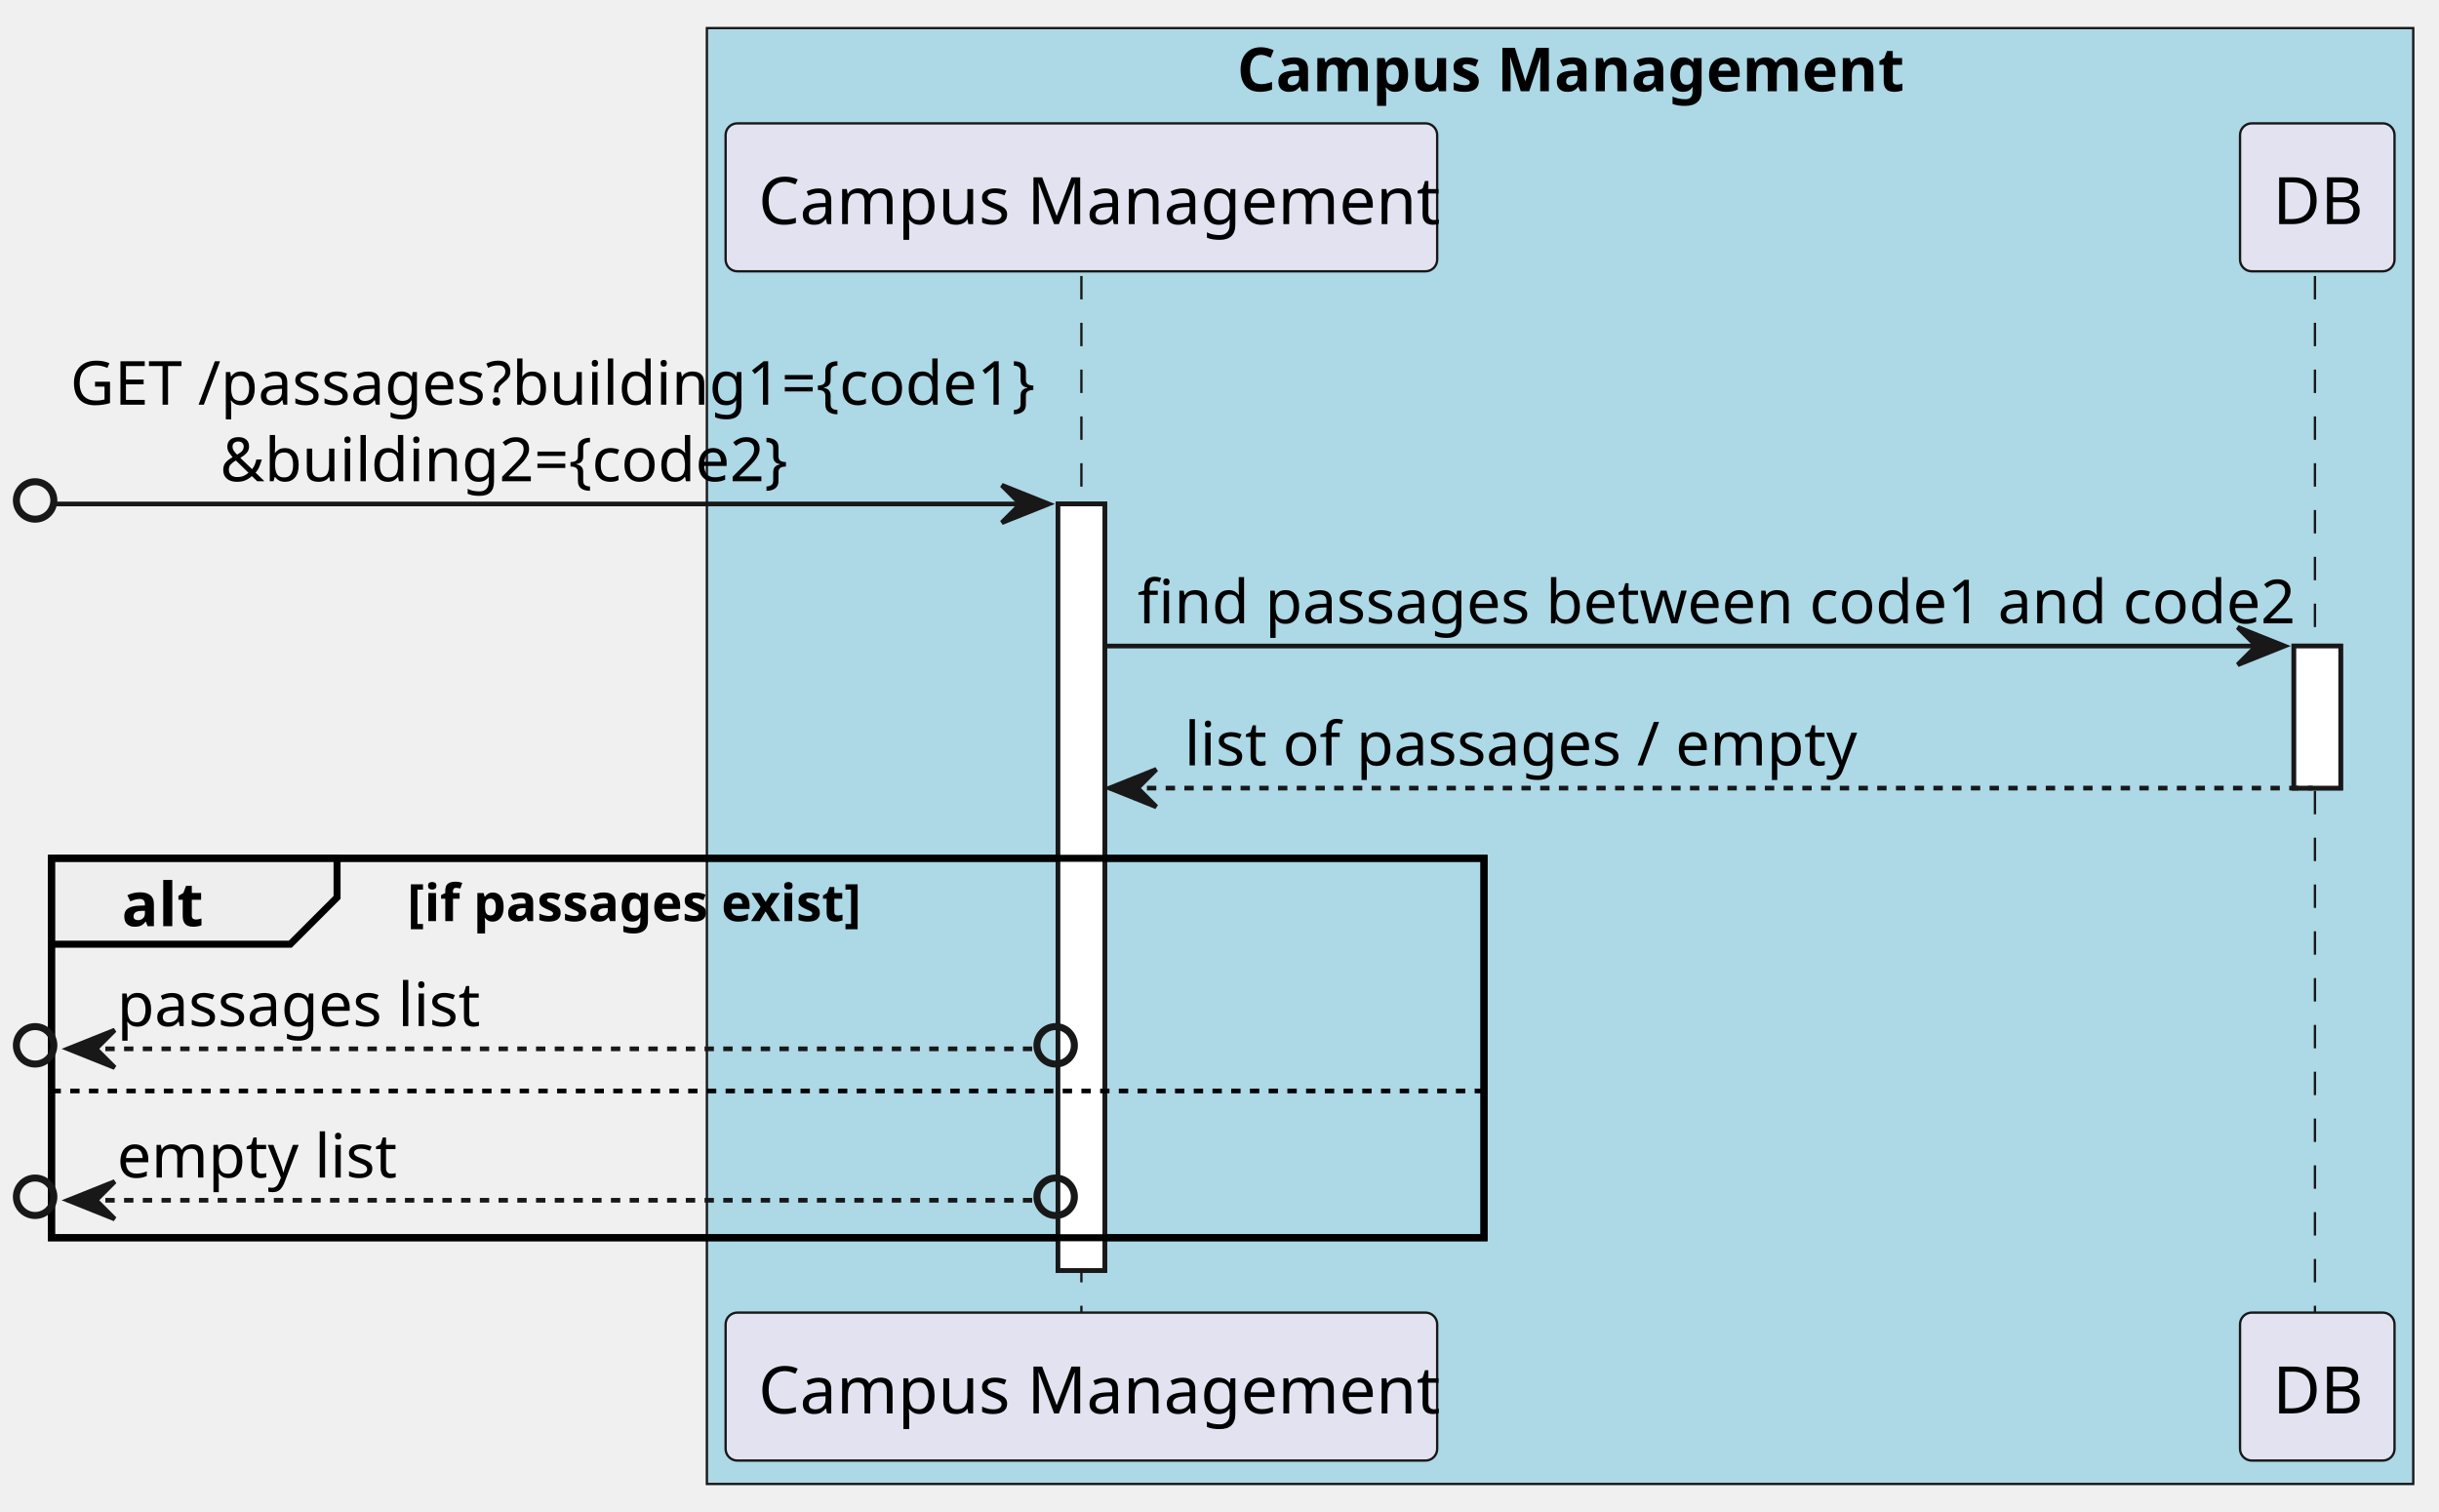
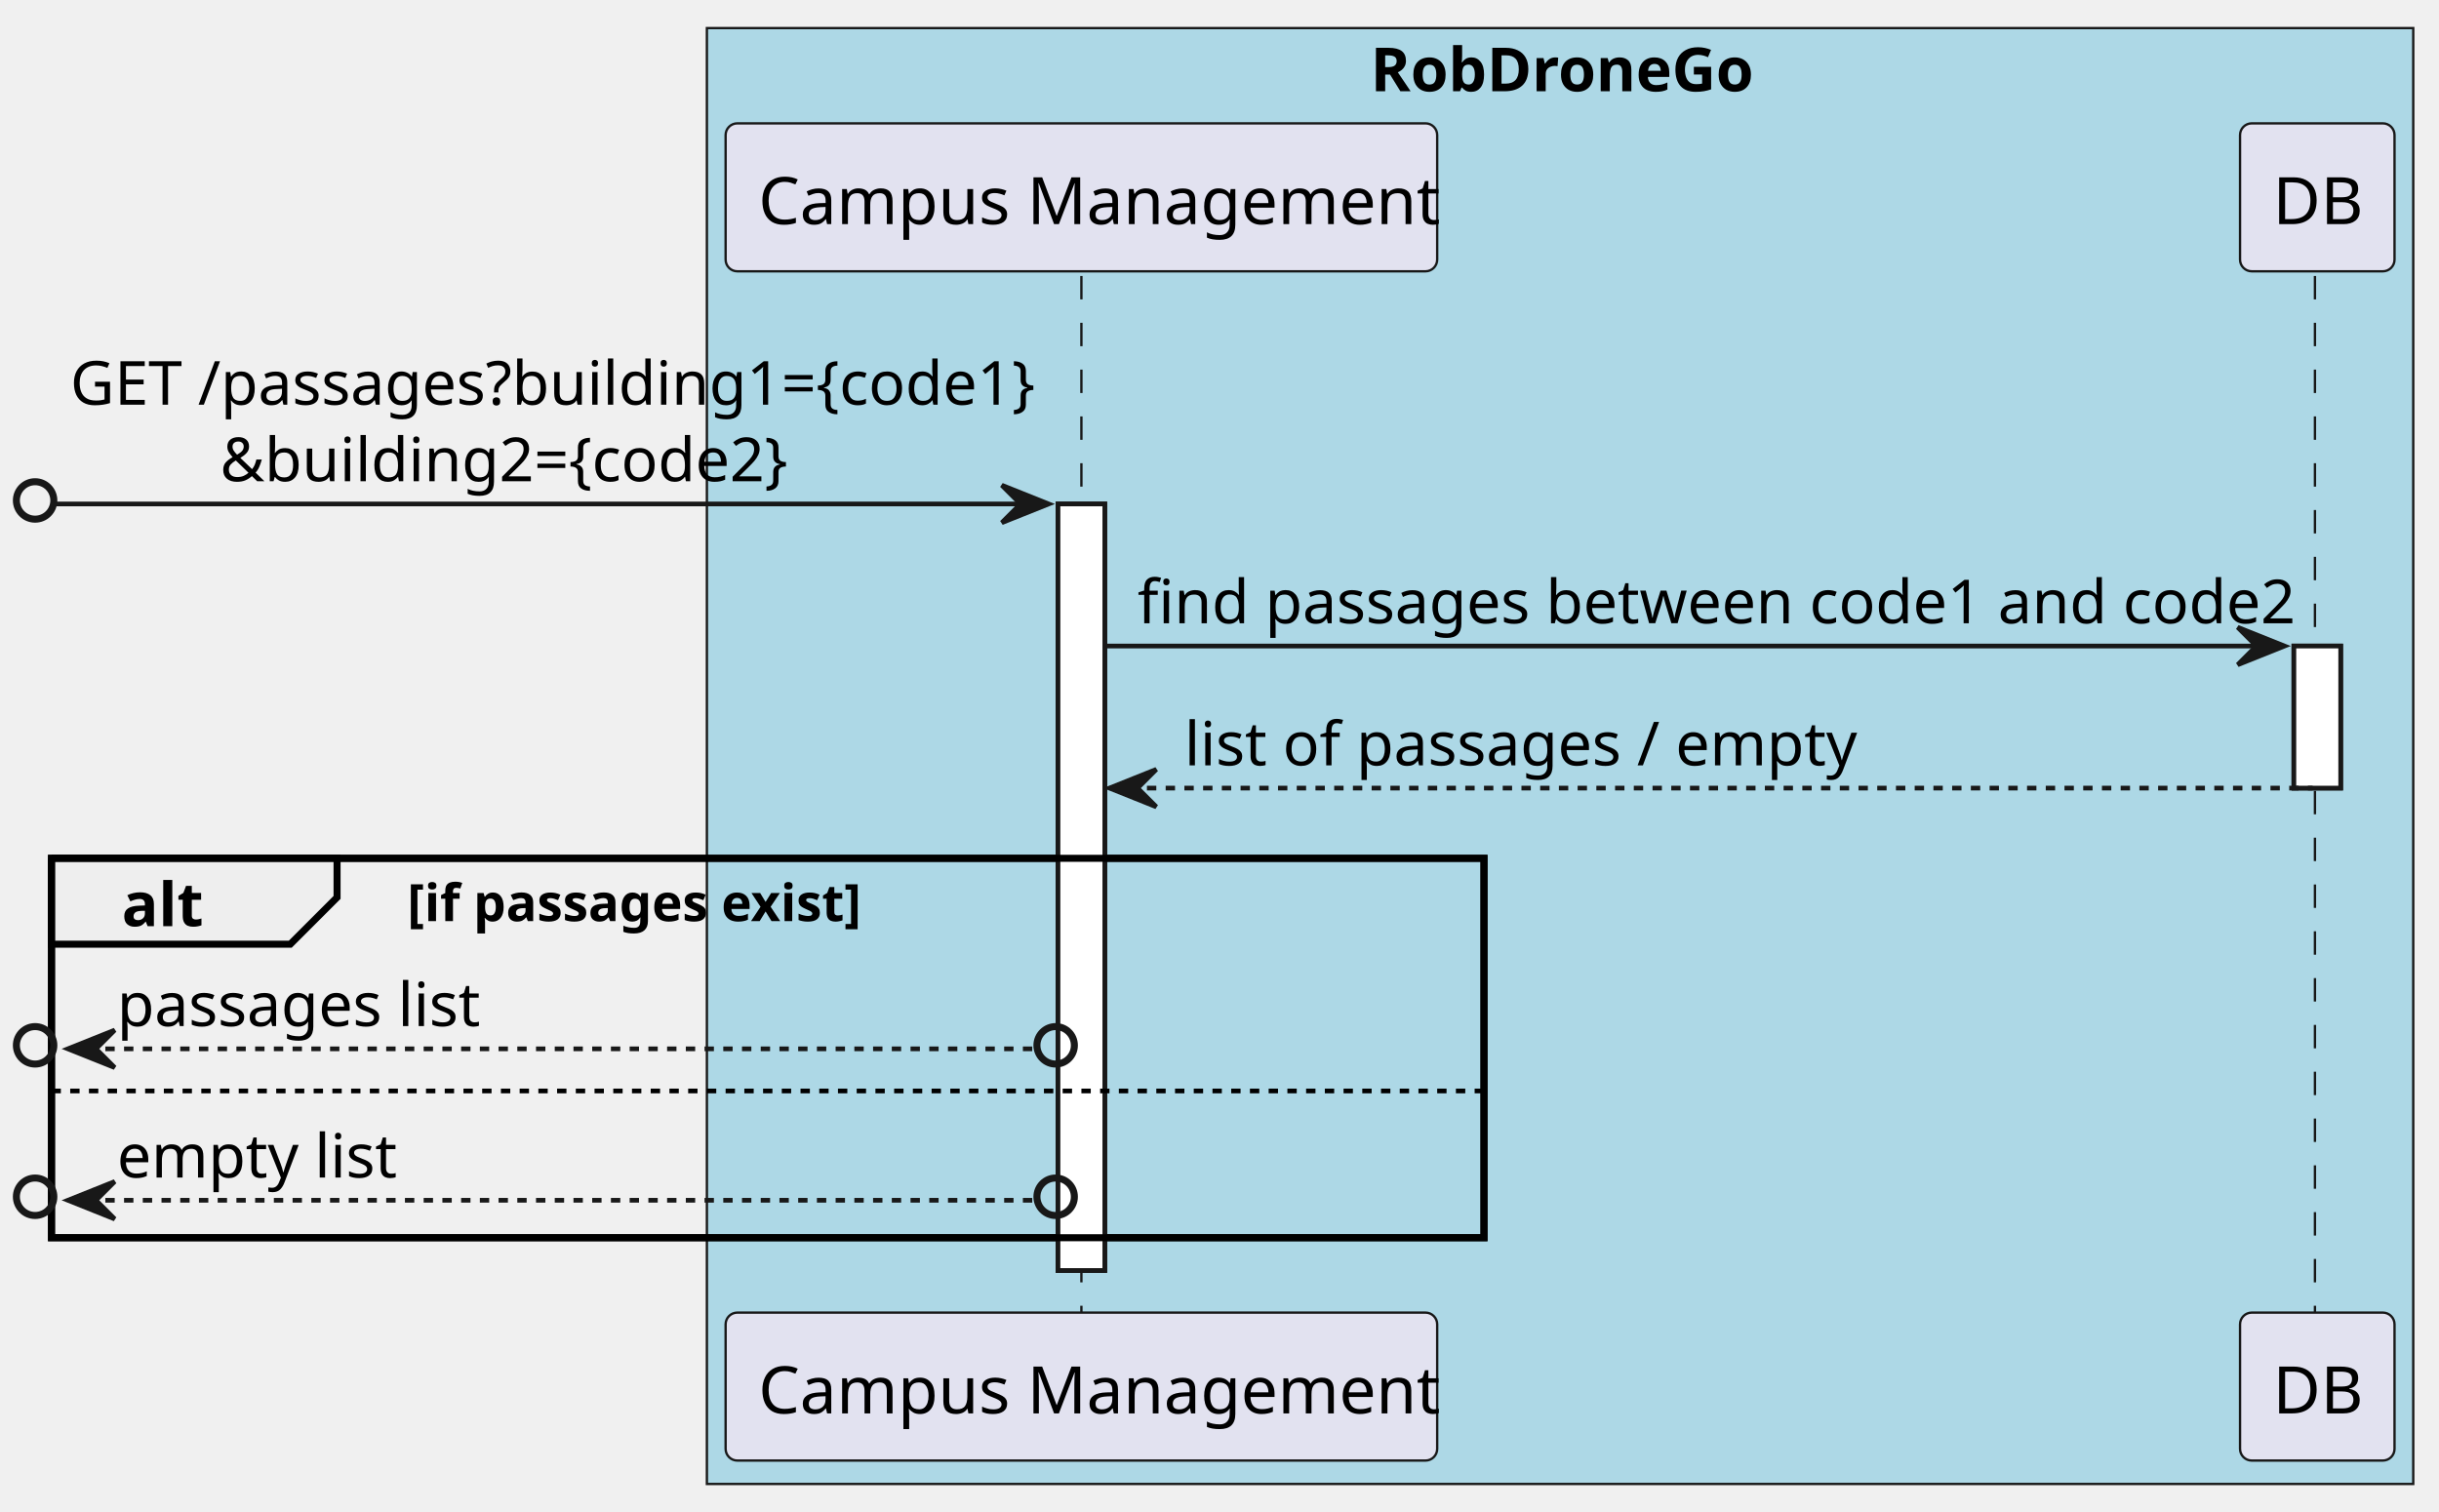
<svg xmlns="http://www.w3.org/2000/svg" contentStyleType="text/css" height="323px" preserveAspectRatio="none" style="width:521px;height:323px;background:#FFFFFF;" version="1.1" viewBox="0 0 521 323" width="521px" zoomAndPan="magnify">
  <defs />
  <g>
    <rect fill="#ADD8E6" height="311.031" style="stroke:#181818;stroke-width:0.5;" width="364.5" x="151" y="6" />
-     <text fill="#000000" font-family="sans-serif" font-size="13" font-weight="bold" lengthAdjust="spacing" textLength="138" x="264.25" y="19.495">Campus Management</text>
+     <text fill="#000000" font-family="sans-serif" font-size="13" font-weight="bold" lengthAdjust="spacing" textLength="81" x="292.75" y="19.495">RobDroneGo</text>
    <rect fill="#FFFFFF" height="163.758" style="stroke:#181818;stroke-width:1.0;" width="10" x="226" y="107.664" />
    <rect fill="#FFFFFF" height="30.352" style="stroke:#181818;stroke-width:1.0;" width="10" x="490" y="138.016" />
    <rect fill="none" height="81.055" style="stroke:#000000;stroke-width:1.5;" width="306" x="11" y="183.367" />
    <line style="stroke:#181818;stroke-width:0.5;stroke-dasharray:5.0,5.0;" x1="231" x2="231" y1="58.961" y2="281.422" />
    <line style="stroke:#181818;stroke-width:0.5;stroke-dasharray:5.0,5.0;" x1="494.5" x2="494.5" y1="58.961" y2="281.422" />
    <rect fill="#E2E2F0" height="31.609" rx="2.5" ry="2.5" style="stroke:#181818;stroke-width:0.5;" width="152" x="155" y="26.352" />
    <text fill="#000000" font-family="sans-serif" font-size="14" lengthAdjust="spacing" textLength="138" x="162" y="47.885">Campus Management</text>
    <rect fill="#E2E2F0" height="31.609" rx="2.5" ry="2.5" style="stroke:#181818;stroke-width:0.5;" width="152" x="155" y="280.422" />
    <text fill="#000000" font-family="sans-serif" font-size="14" lengthAdjust="spacing" textLength="138" x="162" y="301.955">Campus Management</text>
    <rect fill="#E2E2F0" height="31.609" rx="2.5" ry="2.5" style="stroke:#181818;stroke-width:0.5;" width="33" x="478.5" y="26.352" />
    <text fill="#000000" font-family="sans-serif" font-size="14" lengthAdjust="spacing" textLength="19" x="485.5" y="47.885">DB</text>
    <rect fill="#E2E2F0" height="31.609" rx="2.5" ry="2.5" style="stroke:#181818;stroke-width:0.5;" width="33" x="478.5" y="280.422" />
    <text fill="#000000" font-family="sans-serif" font-size="14" lengthAdjust="spacing" textLength="19" x="485.5" y="301.955">DB</text>
    <rect fill="#FFFFFF" height="163.758" style="stroke:#181818;stroke-width:1.0;" width="10" x="226" y="107.664" />
    <rect fill="#FFFFFF" height="30.352" style="stroke:#181818;stroke-width:1.0;" width="10" x="490" y="138.016" />
    <ellipse cx="7.5" cy="106.914" fill="none" rx="4" ry="4" style="stroke:#181818;stroke-width:1.5;" />
    <polygon fill="#181818" points="214,103.664,224,107.664,214,111.664,218,107.664" style="stroke:#181818;stroke-width:1.0;" />
    <line style="stroke:#181818;stroke-width:1.0;" x1="12" x2="220" y1="107.664" y2="107.664" />
    <text fill="#000000" font-family="sans-serif" font-size="13" lengthAdjust="spacing" textLength="199" x="15" y="86.456">GET /passages?building1={code1}</text>
    <text fill="#000000" font-family="sans-serif" font-size="13" lengthAdjust="spacing" textLength="111" x="47" y="102.808">&amp;building2={code2}</text>
    <polygon fill="#181818" points="478,134.016,488,138.016,478,142.016,482,138.016" style="stroke:#181818;stroke-width:1.0;" />
    <line style="stroke:#181818;stroke-width:1.0;" x1="236" x2="484" y1="138.016" y2="138.016" />
    <text fill="#000000" font-family="sans-serif" font-size="13" lengthAdjust="spacing" textLength="235" x="243" y="133.159">find passages between code1 and code2</text>
    <polygon fill="#181818" points="247,164.367,237,168.367,247,172.367,243,168.367" style="stroke:#181818;stroke-width:1.0;" />
    <line style="stroke:#181818;stroke-width:1.0;stroke-dasharray:2.0,2.0;" x1="241" x2="494" y1="168.367" y2="168.367" />
    <text fill="#000000" font-family="sans-serif" font-size="13" lengthAdjust="spacing" textLength="139" x="253" y="163.511">list of passages / empty</text>
    <path d="M11,183.367 L72,183.367 L72,191.719 L62,201.719 L11,201.719 L11,183.367 " fill="#EEEEEE" style="stroke:#000000;stroke-width:1.5;" />
    <rect fill="none" height="81.055" style="stroke:#000000;stroke-width:1.5;" width="306" x="11" y="183.367" />
    <text fill="#000000" font-family="sans-serif" font-size="13" font-weight="bold" lengthAdjust="spacing" textLength="16" x="26" y="197.862">alt</text>
    <text fill="#000000" font-family="sans-serif" font-size="11" font-weight="bold" lengthAdjust="spacing" textLength="102" x="87" y="196.786">[if passages exist]</text>
    <ellipse cx="7.5" cy="223.32" fill="none" rx="4" ry="4" style="stroke:#181818;stroke-width:1.5;" />
    <polygon fill="#181818" points="24.5,220.07,14.5,224.07,24.5,228.07,20.5,224.07" style="stroke:#181818;stroke-width:1.0;" />
    <ellipse cx="225.5" cy="223.32" fill="none" rx="4" ry="4" style="stroke:#181818;stroke-width:1.5;" />
    <line style="stroke:#181818;stroke-width:1.0;stroke-dasharray:2.0,2.0;" x1="22.5" x2="221" y1="224.07" y2="224.07" />
    <text fill="#000000" font-family="sans-serif" font-size="13" lengthAdjust="spacing" textLength="77" x="25" y="219.214">passages list</text>
    <line style="stroke:#000000;stroke-width:1.0;stroke-dasharray:2.0,2.0;" x1="11" x2="317" y1="233.07" y2="233.07" />
    <ellipse cx="7.5" cy="255.672" fill="none" rx="4" ry="4" style="stroke:#181818;stroke-width:1.5;" />
    <polygon fill="#181818" points="24.5,252.422,14.5,256.422,24.5,260.422,20.5,256.422" style="stroke:#181818;stroke-width:1.0;" />
    <ellipse cx="225.5" cy="255.672" fill="none" rx="4" ry="4" style="stroke:#181818;stroke-width:1.5;" />
    <line style="stroke:#181818;stroke-width:1.0;stroke-dasharray:2.0,2.0;" x1="22.5" x2="221" y1="256.422" y2="256.422" />
    <text fill="#000000" font-family="sans-serif" font-size="13" lengthAdjust="spacing" textLength="57" x="25" y="251.565">empty list</text>
  </g>
</svg>
